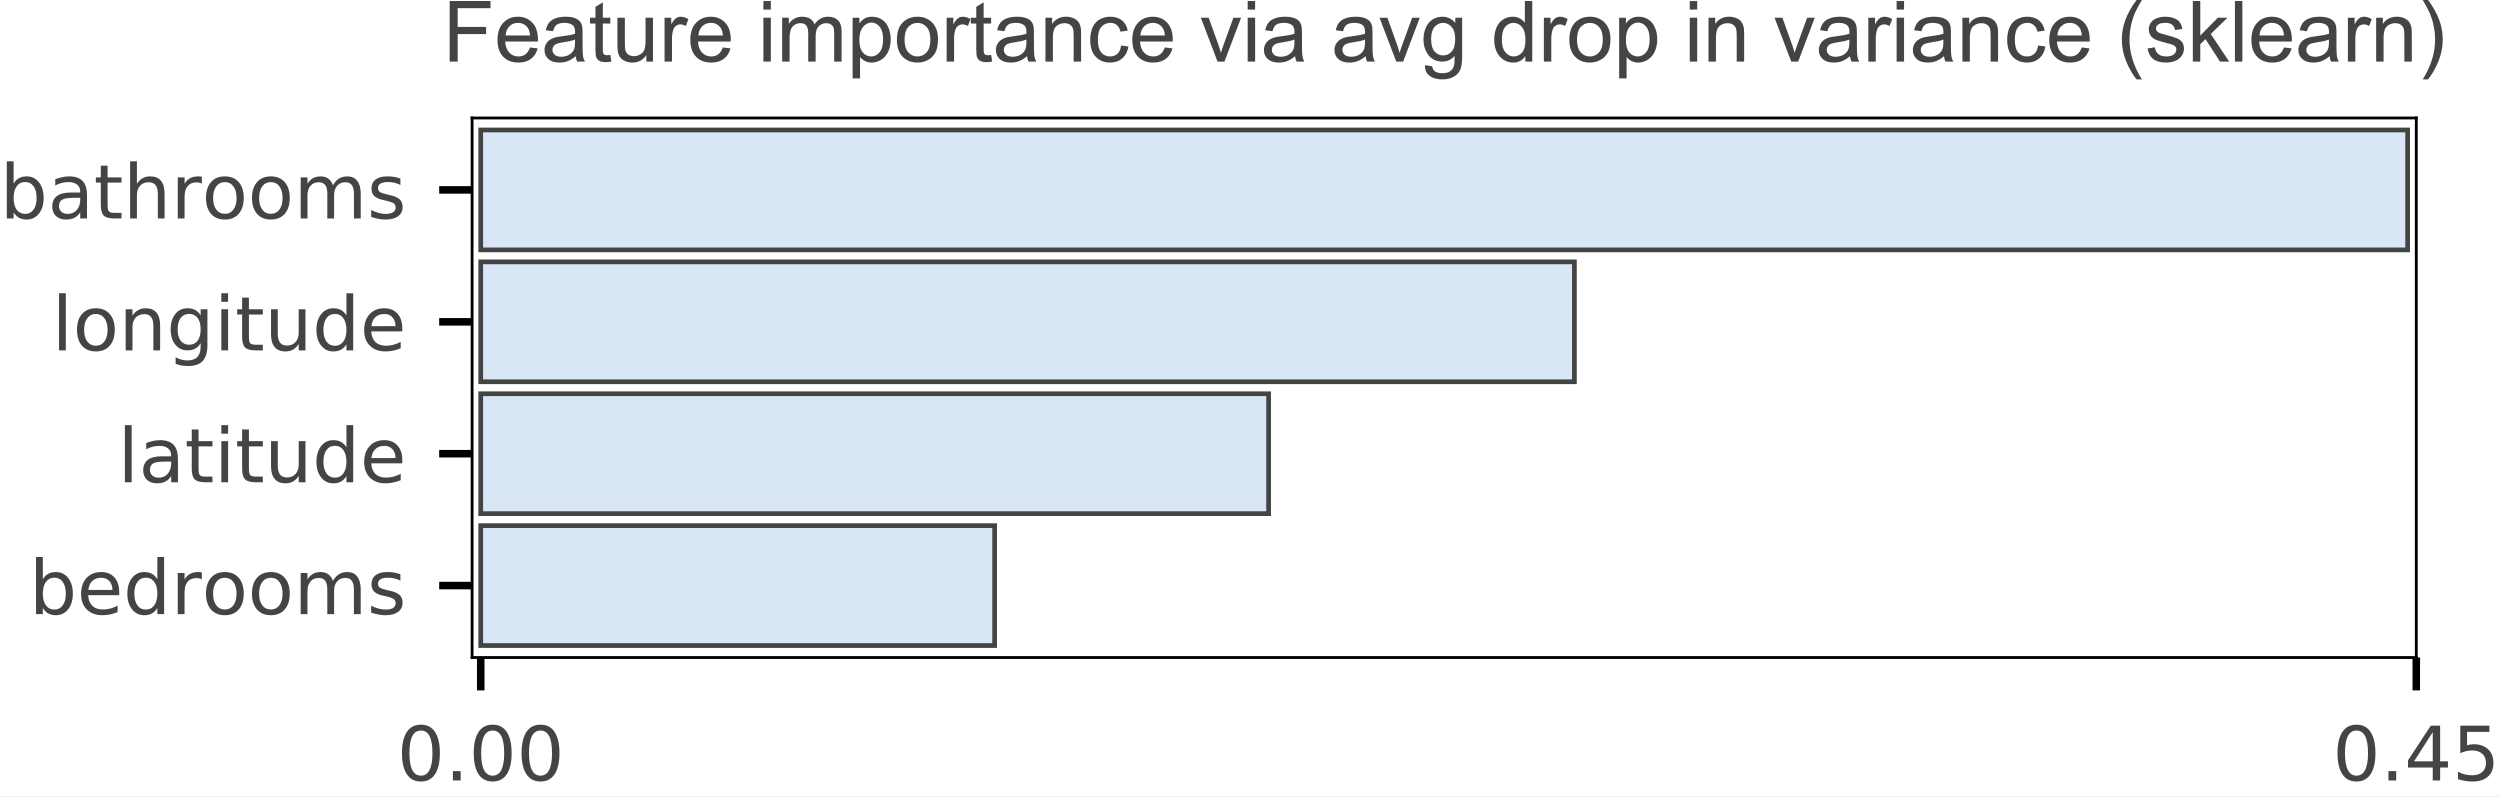
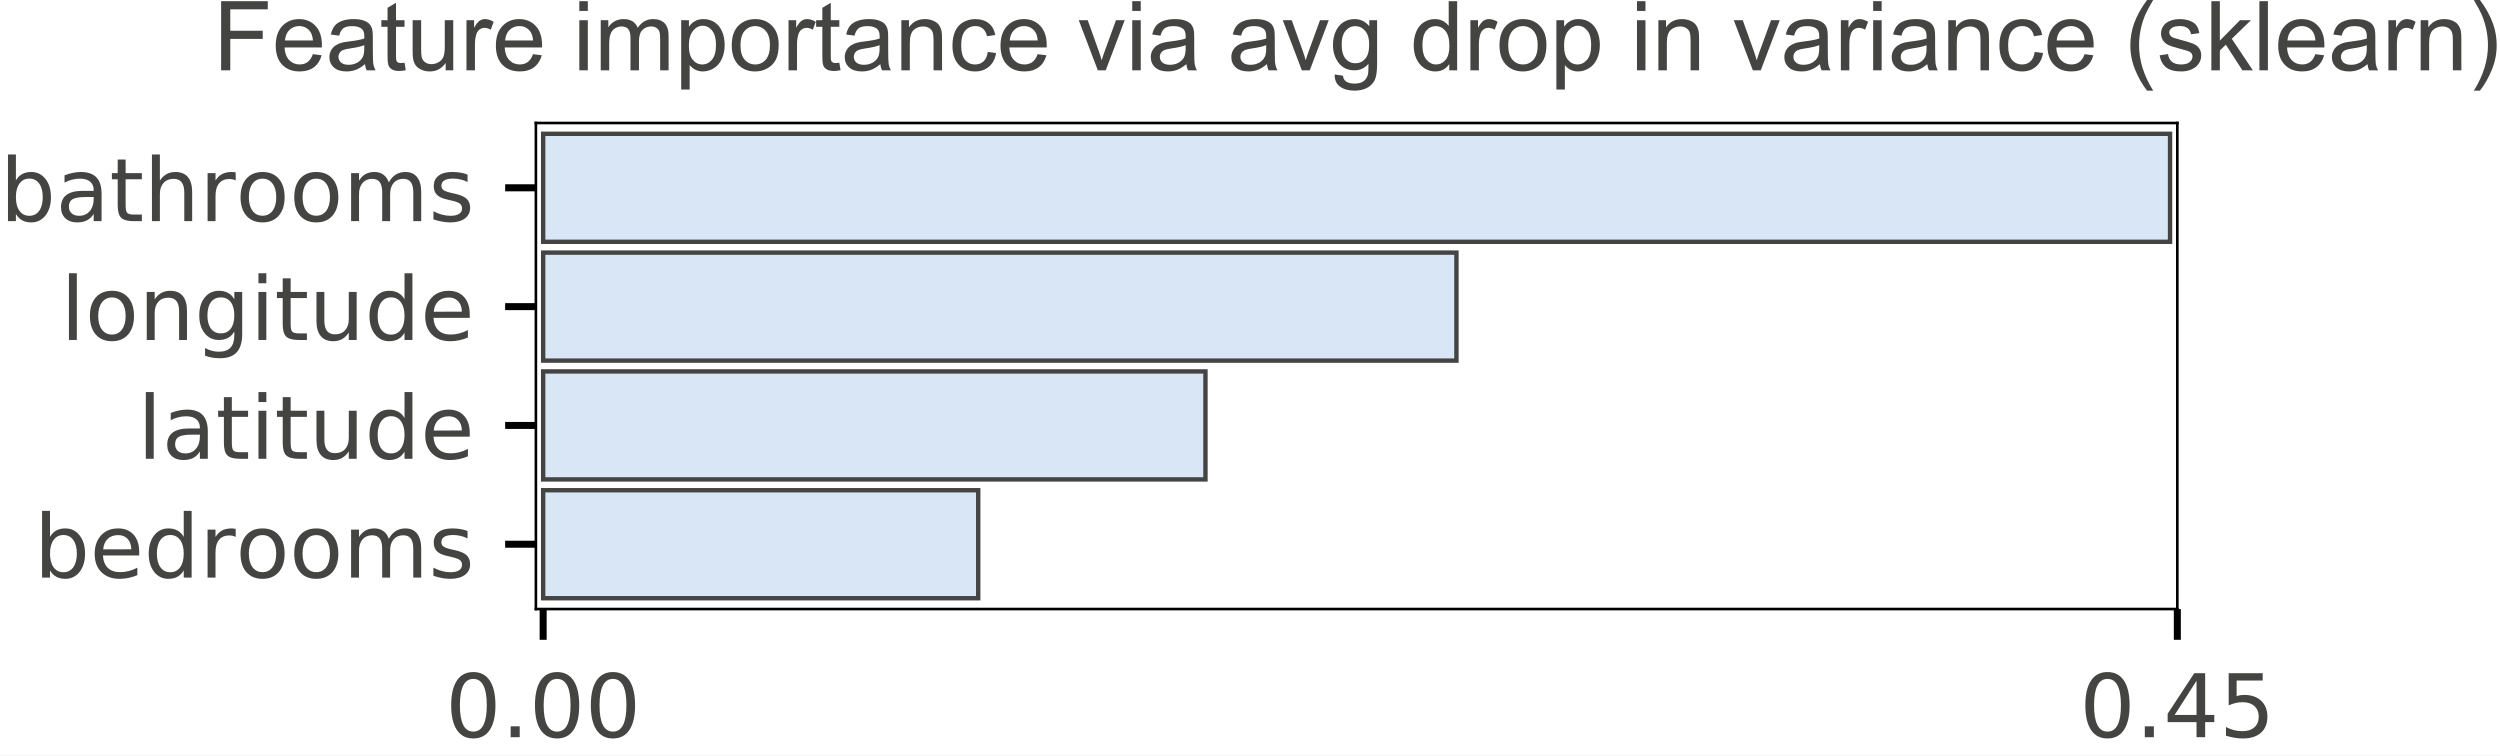
- <svg xmlns="http://www.w3.org/2000/svg" xmlns:xlink="http://www.w3.org/1999/xlink" height="84.694pt" version="1.1" viewBox="0 0 265.967 84.694" width="265.967pt">
+ <svg xmlns="http://www.w3.org/2000/svg" xmlns:xlink="http://www.w3.org/1999/xlink" height="86.039pt" version="1.1" viewBox="0 0 284.716 86.039" width="284.716pt">
  <defs>
    <style type="text/css">
*{stroke-linecap:butt;stroke-linejoin:round;}
  </style>
  </defs>
  <g id="figure_1">
    <g id="patch_1">
-       <path d="M 0 84.694  L 265.967 84.694  L 265.967 0  L 0 0  z " style="fill:#ffffff;" />
+       <path d="M 0 86.039  L 284.716 86.039  L 284.716 0  L 0 0  z " style="fill:#ffffff;" />
    </g>
    <g id="axes_1">
      <g id="patch_2">
-         <path d="M 50.224 69.952  L 257.061 69.952  L 257.061 12.552  L 50.224 12.552  z " style="fill:#ffffff;" />
+         <path d="M 61.03 69.361  L 247.967 69.361  L 247.967 14.008  L 61.03 14.008  z " style="fill:#ffffff;" />
      </g>
      <g id="patch_3">
-         <path clip-path="url(#pe8dd3517b7)" d="M 51.143 13.827  L 256.142 13.827  L 256.142 26.583  L 51.143 26.583  z " style="fill:#d9e6f5;stroke:#444443;stroke-linejoin:miter;stroke-width:0.5;" />
+         <path clip-path="url(#pccad5fec93)" d="M 61.858 15.238  L 247.139 15.238  L 247.139 27.538  L 61.858 27.538  z " style="fill:#d9e6f5;stroke:#444443;stroke-linejoin:miter;stroke-width:0.5;" />
      </g>
      <g id="patch_4">
-         <path clip-path="url(#pe8dd3517b7)" d="M 51.143 27.858  L 167.495 27.858  L 167.495 40.614  L 51.143 40.614  z " style="fill:#d9e6f5;stroke:#444443;stroke-linejoin:miter;stroke-width:0.5;" />
+         <path clip-path="url(#pccad5fec93)" d="M 61.858 28.768  L 165.868 28.768  L 165.868 41.069  L 61.858 41.069  z " style="fill:#d9e6f5;stroke:#444443;stroke-linejoin:miter;stroke-width:0.5;" />
      </g>
      <g id="patch_5">
-         <path clip-path="url(#pe8dd3517b7)" d="M 51.143 41.889  L 134.964 41.889  L 134.964 54.645  L 51.143 54.645  z " style="fill:#d9e6f5;stroke:#444443;stroke-linejoin:miter;stroke-width:0.5;" />
+         <path clip-path="url(#pccad5fec93)" d="M 61.858 42.299  L 137.285 42.299  L 137.285 54.6  L 61.858 54.6  z " style="fill:#d9e6f5;stroke:#444443;stroke-linejoin:miter;stroke-width:0.5;" />
      </g>
      <g id="patch_6">
-         <path clip-path="url(#pe8dd3517b7)" d="M 51.143 55.921  L 105.815 55.921  L 105.815 68.676  L 51.143 68.676  z " style="fill:#d9e6f5;stroke:#444443;stroke-linejoin:miter;stroke-width:0.5;" />
+         <path clip-path="url(#pccad5fec93)" d="M 61.858 55.83  L 111.406 55.83  L 111.406 68.131  L 61.858 68.131  z " style="fill:#d9e6f5;stroke:#444443;stroke-linejoin:miter;stroke-width:0.5;" />
      </g>
      <g id="matplotlib.axis_1">
        <g id="xtick_1">
          <g id="line2d_1">
            <defs>
-               <path d="M 0 0  L 0 3.5  " id="me41e6d9531" style="stroke:#000000;stroke-width:0.8;" />
-             </defs>
-             <g>
-               <use style="stroke:#000000;stroke-width:0.8;" x="51.143" xlink:href="#me41e6d9531" y="69.952" />
+               <path d="M 0 0  L 0 3.5  " id="m9c472c413e" style="stroke:#000000;stroke-width:0.8;" />
+             </defs>
+             <g>
+               <use style="stroke:#000000;stroke-width:0.8;" x="61.858" xlink:href="#m9c472c413e" y="69.361" />
            </g>
          </g>
          <g id="text_1">
            <defs>
              <path d="M 31.781 66.406  Q 24.172 66.406 20.328 58.906  Q 16.5 51.422 16.5 36.375  Q 16.5 21.391 20.328 13.891  Q 24.172 6.391 31.781 6.391  Q 39.453 6.391 43.281 13.891  Q 47.125 21.391 47.125 36.375  Q 47.125 51.422 43.281 58.906  Q 39.453 66.406 31.781 66.406  z M 31.781 74.219  Q 44.047 74.219 50.516 64.516  Q 56.984 54.828 56.984 36.375  Q 56.984 17.969 50.516 8.266  Q 44.047 -1.422 31.781 -1.422  Q 19.531 -1.422 13.062 8.266  Q 6.594 17.969 6.594 36.375  Q 6.594 54.828 13.062 64.516  Q 19.531 74.219 31.781 74.219  z " id="DejaVuSans-30" />
              <path d="M 10.688 12.406  L 21 12.406  L 21 0  L 10.688 0  z " id="DejaVuSans-2e" />
            </defs>
-             <g style="fill:#444443;" transform="translate(42.23718 83.03047)scale(0.08 -0.08)">
+             <g style="fill:#444443;" transform="translate(50.72541 83.95922)scale(0.1 -0.1)">
              <use xlink:href="#DejaVuSans-30" />
              <use x="63.623" xlink:href="#DejaVuSans-2e" />
              <use x="95.41" xlink:href="#DejaVuSans-30" />
              <use x="159.033" xlink:href="#DejaVuSans-30" />
            </g>
          </g>
        </g>
        <g id="xtick_2">
          <g id="line2d_2">
            <g>
-               <use style="stroke:#000000;stroke-width:0.8;" x="257.061" xlink:href="#me41e6d9531" y="69.952" />
+               <use style="stroke:#000000;stroke-width:0.8;" x="247.967" xlink:href="#m9c472c413e" y="69.361" />
            </g>
          </g>
          <g id="text_2">
            <defs>
              <path d="M 37.797 64.312  L 12.891 25.391  L 37.797 25.391  z M 35.203 72.906  L 47.609 72.906  L 47.609 25.391  L 58.016 25.391  L 58.016 17.188  L 47.609 17.188  L 47.609 0  L 37.797 0  L 37.797 17.188  L 4.891 17.188  L 4.891 26.703  z " id="DejaVuSans-34" />
              <path d="M 10.797 72.906  L 49.516 72.906  L 49.516 64.594  L 19.828 64.594  L 19.828 46.734  Q 21.969 47.469 24.109 47.828  Q 26.266 48.188 28.422 48.188  Q 40.625 48.188 47.75 41.5  Q 54.891 34.812 54.891 23.391  Q 54.891 11.625 47.562 5.094  Q 40.234 -1.422 26.906 -1.422  Q 22.312 -1.422 17.547 -0.641  Q 12.797 0.141 7.719 1.703  L 7.719 11.625  Q 12.109 9.234 16.797 8.062  Q 21.484 6.891 26.703 6.891  Q 35.156 6.891 40.078 11.328  Q 45.016 15.766 45.016 23.391  Q 45.016 31 40.078 35.438  Q 35.156 39.891 26.703 39.891  Q 22.75 39.891 18.812 39.016  Q 14.891 38.141 10.797 36.281  z " id="DejaVuSans-35" />
            </defs>
-             <g style="fill:#444443;" transform="translate(248.155 83.03047)scale(0.08 -0.08)">
+             <g style="fill:#444443;" transform="translate(236.8344 83.95922)scale(0.1 -0.1)">
              <use xlink:href="#DejaVuSans-30" />
              <use x="63.623" xlink:href="#DejaVuSans-2e" />
              <use x="95.41" xlink:href="#DejaVuSans-34" />
              <use x="159.033" xlink:href="#DejaVuSans-35" />
            </g>
          </g>
        </g>
      </g>
      <g id="matplotlib.axis_2">
        <g id="ytick_1">
          <g id="line2d_3">
            <defs>
-               <path d="M 0 0  L -3.5 0  " id="m889d6686c3" style="stroke:#000000;stroke-width:0.8;" />
-             </defs>
-             <g>
-               <use style="stroke:#000000;stroke-width:0.8;" x="50.224" xlink:href="#m889d6686c3" y="20.205" />
+               <path d="M 0 0  L -3.5 0  " id="m57f0b5caa5" style="stroke:#000000;stroke-width:0.8;" />
+             </defs>
+             <g>
+               <use style="stroke:#000000;stroke-width:0.8;" x="61.03" xlink:href="#m57f0b5caa5" y="21.388" />
            </g>
          </g>
          <g id="text_3">
            <defs>
              <path d="M 48.688 27.297  Q 48.688 37.203 44.609 42.844  Q 40.531 48.484 33.406 48.484  Q 26.266 48.484 22.188 42.844  Q 18.109 37.203 18.109 27.297  Q 18.109 17.391 22.188 11.75  Q 26.266 6.109 33.406 6.109  Q 40.531 6.109 44.609 11.75  Q 48.688 17.391 48.688 27.297  z M 18.109 46.391  Q 20.953 51.266 25.266 53.625  Q 29.594 56 35.594 56  Q 45.562 56 51.781 48.094  Q 58.016 40.188 58.016 27.297  Q 58.016 14.406 51.781 6.484  Q 45.562 -1.422 35.594 -1.422  Q 29.594 -1.422 25.266 0.953  Q 20.953 3.328 18.109 8.203  L 18.109 0  L 9.078 0  L 9.078 75.984  L 18.109 75.984  z " id="DejaVuSans-62" />
              <path d="M 34.281 27.484  Q 23.391 27.484 19.188 25  Q 14.984 22.516 14.984 16.5  Q 14.984 11.719 18.141 8.906  Q 21.297 6.109 26.703 6.109  Q 34.188 6.109 38.703 11.406  Q 43.219 16.703 43.219 25.484  L 43.219 27.484  z M 52.203 31.203  L 52.203 0  L 43.219 0  L 43.219 8.297  Q 40.141 3.328 35.547 0.953  Q 30.953 -1.422 24.312 -1.422  Q 15.922 -1.422 10.953 3.297  Q 6 8.016 6 15.922  Q 6 25.141 12.172 29.828  Q 18.359 34.516 30.609 34.516  L 43.219 34.516  L 43.219 35.406  Q 43.219 41.609 39.141 45  Q 35.062 48.391 27.688 48.391  Q 23 48.391 18.547 47.266  Q 14.109 46.141 10.016 43.891  L 10.016 52.203  Q 14.938 54.109 19.578 55.047  Q 24.219 56 28.609 56  Q 40.484 56 46.344 49.844  Q 52.203 43.703 52.203 31.203  z " id="DejaVuSans-61" />
              <path d="M 18.312 70.219  L 18.312 54.688  L 36.812 54.688  L 36.812 47.703  L 18.312 47.703  L 18.312 18.016  Q 18.312 11.328 20.141 9.422  Q 21.969 7.516 27.594 7.516  L 36.812 7.516  L 36.812 0  L 27.594 0  Q 17.188 0 13.234 3.875  Q 9.281 7.766 9.281 18.016  L 9.281 47.703  L 2.688 47.703  L 2.688 54.688  L 9.281 54.688  L 9.281 70.219  z " id="DejaVuSans-74" />
              <path d="M 54.891 33.016  L 54.891 0  L 45.906 0  L 45.906 32.719  Q 45.906 40.484 42.875 44.328  Q 39.844 48.188 33.797 48.188  Q 26.516 48.188 22.312 43.547  Q 18.109 38.922 18.109 30.906  L 18.109 0  L 9.078 0  L 9.078 75.984  L 18.109 75.984  L 18.109 46.188  Q 21.344 51.125 25.703 53.562  Q 30.078 56 35.797 56  Q 45.219 56 50.047 50.172  Q 54.891 44.344 54.891 33.016  z " id="DejaVuSans-68" />
              <path d="M 41.109 46.297  Q 39.594 47.172 37.812 47.578  Q 36.031 48 33.891 48  Q 26.266 48 22.188 43.047  Q 18.109 38.094 18.109 28.812  L 18.109 0  L 9.078 0  L 9.078 54.688  L 18.109 54.688  L 18.109 46.188  Q 20.953 51.172 25.484 53.578  Q 30.031 56 36.531 56  Q 37.453 56 38.578 55.875  Q 39.703 55.766 41.062 55.516  z " id="DejaVuSans-72" />
              <path d="M 30.609 48.391  Q 23.391 48.391 19.188 42.75  Q 14.984 37.109 14.984 27.297  Q 14.984 17.484 19.156 11.844  Q 23.344 6.203 30.609 6.203  Q 37.797 6.203 41.984 11.859  Q 46.188 17.531 46.188 27.297  Q 46.188 37.016 41.984 42.703  Q 37.797 48.391 30.609 48.391  z M 30.609 56  Q 42.328 56 49.016 48.375  Q 55.719 40.766 55.719 27.297  Q 55.719 13.875 49.016 6.219  Q 42.328 -1.422 30.609 -1.422  Q 18.844 -1.422 12.172 6.219  Q 5.516 13.875 5.516 27.297  Q 5.516 40.766 12.172 48.375  Q 18.844 56 30.609 56  z " id="DejaVuSans-6f" />
              <path d="M 52 44.188  Q 55.375 50.25 60.062 53.125  Q 64.75 56 71.094 56  Q 79.641 56 84.281 50.016  Q 88.922 44.047 88.922 33.016  L 88.922 0  L 79.891 0  L 79.891 32.719  Q 79.891 40.578 77.094 44.375  Q 74.312 48.188 68.609 48.188  Q 61.625 48.188 57.562 43.547  Q 53.516 38.922 53.516 30.906  L 53.516 0  L 44.484 0  L 44.484 32.719  Q 44.484 40.625 41.703 44.406  Q 38.922 48.188 33.109 48.188  Q 26.219 48.188 22.156 43.531  Q 18.109 38.875 18.109 30.906  L 18.109 0  L 9.078 0  L 9.078 54.688  L 18.109 54.688  L 18.109 46.188  Q 21.188 51.219 25.484 53.609  Q 29.781 56 35.688 56  Q 41.656 56 45.828 52.969  Q 50 49.953 52 44.188  z " id="DejaVuSans-6d" />
              <path d="M 44.281 53.078  L 44.281 44.578  Q 40.484 46.531 36.375 47.5  Q 32.281 48.484 27.875 48.484  Q 21.188 48.484 17.844 46.438  Q 14.5 44.391 14.5 40.281  Q 14.5 37.156 16.891 35.375  Q 19.281 33.594 26.516 31.984  L 29.594 31.297  Q 39.156 29.25 43.188 25.516  Q 47.219 21.781 47.219 15.094  Q 47.219 7.469 41.188 3.016  Q 35.156 -1.422 24.609 -1.422  Q 20.219 -1.422 15.453 -0.562  Q 10.688 0.297 5.422 2  L 5.422 11.281  Q 10.406 8.688 15.234 7.391  Q 20.062 6.109 24.812 6.109  Q 31.156 6.109 34.562 8.281  Q 37.984 10.453 37.984 14.406  Q 37.984 18.062 35.516 20.016  Q 33.062 21.969 24.703 23.781  L 21.578 24.516  Q 13.234 26.266 9.516 29.906  Q 5.812 33.547 5.812 39.891  Q 5.812 47.609 11.281 51.797  Q 16.75 56 26.812 56  Q 31.781 56 36.172 55.266  Q 40.578 54.547 44.281 53.078  z " id="DejaVuSans-73" />
            </defs>
-             <g style="fill:#444443;" transform="translate(0 23.24443)scale(0.08 -0.08)">
+             <g style="fill:#444443;" transform="translate(0 25.18729)scale(0.1 -0.1)">
              <use xlink:href="#DejaVuSans-62" />
              <use x="63.477" xlink:href="#DejaVuSans-61" />
              <use x="124.756" xlink:href="#DejaVuSans-74" />
              <use x="163.965" xlink:href="#DejaVuSans-68" />
              <use x="227.344" xlink:href="#DejaVuSans-72" />
              <use x="268.426" xlink:href="#DejaVuSans-6f" />
              <use x="329.607" xlink:href="#DejaVuSans-6f" />
              <use x="390.789" xlink:href="#DejaVuSans-6d" />
              <use x="488.201" xlink:href="#DejaVuSans-73" />
            </g>
          </g>
        </g>
        <g id="ytick_2">
          <g id="line2d_4">
            <g>
-               <use style="stroke:#000000;stroke-width:0.8;" x="50.224" xlink:href="#m889d6686c3" y="34.236" />
+               <use style="stroke:#000000;stroke-width:0.8;" x="61.03" xlink:href="#m57f0b5caa5" y="34.919" />
            </g>
          </g>
          <g id="text_4">
            <defs>
              <path d="M 9.422 75.984  L 18.406 75.984  L 18.406 0  L 9.422 0  z " id="DejaVuSans-6c" />
              <path d="M 54.891 33.016  L 54.891 0  L 45.906 0  L 45.906 32.719  Q 45.906 40.484 42.875 44.328  Q 39.844 48.188 33.797 48.188  Q 26.516 48.188 22.312 43.547  Q 18.109 38.922 18.109 30.906  L 18.109 0  L 9.078 0  L 9.078 54.688  L 18.109 54.688  L 18.109 46.188  Q 21.344 51.125 25.703 53.562  Q 30.078 56 35.797 56  Q 45.219 56 50.047 50.172  Q 54.891 44.344 54.891 33.016  z " id="DejaVuSans-6e" />
              <path d="M 45.406 27.984  Q 45.406 37.75 41.375 43.109  Q 37.359 48.484 30.078 48.484  Q 22.859 48.484 18.828 43.109  Q 14.797 37.75 14.797 27.984  Q 14.797 18.266 18.828 12.891  Q 22.859 7.516 30.078 7.516  Q 37.359 7.516 41.375 12.891  Q 45.406 18.266 45.406 27.984  z M 54.391 6.781  Q 54.391 -7.172 48.188 -13.984  Q 42 -20.797 29.203 -20.797  Q 24.469 -20.797 20.266 -20.094  Q 16.062 -19.391 12.109 -17.922  L 12.109 -9.188  Q 16.062 -11.328 19.922 -12.344  Q 23.781 -13.375 27.781 -13.375  Q 36.625 -13.375 41.016 -8.766  Q 45.406 -4.156 45.406 5.172  L 45.406 9.625  Q 42.625 4.781 38.281 2.391  Q 33.938 0 27.875 0  Q 17.828 0 11.672 7.656  Q 5.516 15.328 5.516 27.984  Q 5.516 40.672 11.672 48.328  Q 17.828 56 27.875 56  Q 33.938 56 38.281 53.609  Q 42.625 51.219 45.406 46.391  L 45.406 54.688  L 54.391 54.688  z " id="DejaVuSans-67" />
              <path d="M 9.422 54.688  L 18.406 54.688  L 18.406 0  L 9.422 0  z M 9.422 75.984  L 18.406 75.984  L 18.406 64.594  L 9.422 64.594  z " id="DejaVuSans-69" />
              <path d="M 8.5 21.578  L 8.5 54.688  L 17.484 54.688  L 17.484 21.922  Q 17.484 14.156 20.5 10.266  Q 23.531 6.391 29.594 6.391  Q 36.859 6.391 41.078 11.031  Q 45.312 15.672 45.312 23.688  L 45.312 54.688  L 54.297 54.688  L 54.297 0  L 45.312 0  L 45.312 8.406  Q 42.047 3.422 37.719 1  Q 33.406 -1.422 27.688 -1.422  Q 18.266 -1.422 13.375 4.438  Q 8.5 10.297 8.5 21.578  z M 31.109 56  z " id="DejaVuSans-75" />
              <path d="M 45.406 46.391  L 45.406 75.984  L 54.391 75.984  L 54.391 0  L 45.406 0  L 45.406 8.203  Q 42.578 3.328 38.25 0.953  Q 33.938 -1.422 27.875 -1.422  Q 17.969 -1.422 11.734 6.484  Q 5.516 14.406 5.516 27.297  Q 5.516 40.188 11.734 48.094  Q 17.969 56 27.875 56  Q 33.938 56 38.25 53.625  Q 42.578 51.266 45.406 46.391  z M 14.797 27.297  Q 14.797 17.391 18.875 11.75  Q 22.953 6.109 30.078 6.109  Q 37.203 6.109 41.297 11.75  Q 45.406 17.391 45.406 27.297  Q 45.406 37.203 41.297 42.844  Q 37.203 48.484 30.078 48.484  Q 22.953 48.484 18.875 42.844  Q 14.797 37.203 14.797 27.297  z " id="DejaVuSans-64" />
              <path d="M 56.203 29.594  L 56.203 25.203  L 14.891 25.203  Q 15.484 15.922 20.484 11.062  Q 25.484 6.203 34.422 6.203  Q 39.594 6.203 44.453 7.469  Q 49.312 8.734 54.109 11.281  L 54.109 2.781  Q 49.266 0.734 44.188 -0.344  Q 39.109 -1.422 33.891 -1.422  Q 20.797 -1.422 13.156 6.188  Q 5.516 13.812 5.516 26.812  Q 5.516 40.234 12.766 48.109  Q 20.016 56 32.328 56  Q 43.359 56 49.781 48.891  Q 56.203 41.797 56.203 29.594  z M 47.219 32.234  Q 47.125 39.594 43.094 43.984  Q 39.062 48.391 32.422 48.391  Q 24.906 48.391 20.391 44.141  Q 15.875 39.891 15.188 32.172  z " id="DejaVuSans-65" />
            </defs>
-             <g style="fill:#444443;" transform="translate(5.5275 37.27554)scale(0.08 -0.08)">
+             <g style="fill:#444443;" transform="translate(6.909375 38.71806)scale(0.1 -0.1)">
              <use xlink:href="#DejaVuSans-6c" />
              <use x="27.783" xlink:href="#DejaVuSans-6f" />
              <use x="88.965" xlink:href="#DejaVuSans-6e" />
              <use x="152.344" xlink:href="#DejaVuSans-67" />
              <use x="215.82" xlink:href="#DejaVuSans-69" />
              <use x="243.604" xlink:href="#DejaVuSans-74" />
              <use x="282.812" xlink:href="#DejaVuSans-75" />
              <use x="346.191" xlink:href="#DejaVuSans-64" />
              <use x="409.668" xlink:href="#DejaVuSans-65" />
            </g>
          </g>
        </g>
        <g id="ytick_3">
          <g id="line2d_5">
            <g>
-               <use style="stroke:#000000;stroke-width:0.8;" x="50.224" xlink:href="#m889d6686c3" y="48.267" />
+               <use style="stroke:#000000;stroke-width:0.8;" x="61.03" xlink:href="#m57f0b5caa5" y="48.45" />
            </g>
          </g>
          <g id="text_5">
-             <g style="fill:#444443;" transform="translate(12.5325 51.30665)scale(0.08 -0.08)">
+             <g style="fill:#444443;" transform="translate(15.66563 52.24882)scale(0.1 -0.1)">
              <use xlink:href="#DejaVuSans-6c" />
              <use x="27.783" xlink:href="#DejaVuSans-61" />
              <use x="89.062" xlink:href="#DejaVuSans-74" />
              <use x="128.271" xlink:href="#DejaVuSans-69" />
              <use x="156.055" xlink:href="#DejaVuSans-74" />
              <use x="195.264" xlink:href="#DejaVuSans-75" />
              <use x="258.643" xlink:href="#DejaVuSans-64" />
              <use x="322.119" xlink:href="#DejaVuSans-65" />
            </g>
          </g>
        </g>
        <g id="ytick_4">
          <g id="line2d_6">
            <g>
-               <use style="stroke:#000000;stroke-width:0.8;" x="50.224" xlink:href="#m889d6686c3" y="62.298" />
+               <use style="stroke:#000000;stroke-width:0.8;" x="61.03" xlink:href="#m57f0b5caa5" y="61.98" />
            </g>
          </g>
          <g id="text_6">
-             <g style="fill:#444443;" transform="translate(3.1075 65.33776)scale(0.08 -0.08)">
+             <g style="fill:#444443;" transform="translate(3.884375 65.77958)scale(0.1 -0.1)">
              <use xlink:href="#DejaVuSans-62" />
              <use x="63.477" xlink:href="#DejaVuSans-65" />
              <use x="125" xlink:href="#DejaVuSans-64" />
              <use x="188.477" xlink:href="#DejaVuSans-72" />
              <use x="229.559" xlink:href="#DejaVuSans-6f" />
              <use x="290.74" xlink:href="#DejaVuSans-6f" />
              <use x="351.922" xlink:href="#DejaVuSans-6d" />
              <use x="449.334" xlink:href="#DejaVuSans-73" />
            </g>
          </g>
        </g>
      </g>
      <g id="patch_7">
-         <path d="M 50.224 69.952  L 50.224 12.552  " style="fill:none;stroke:#000000;stroke-linecap:square;stroke-linejoin:miter;stroke-width:0.3;" />
+         <path d="M 61.03 69.361  L 61.03 14.008  " style="fill:none;stroke:#000000;stroke-linecap:square;stroke-linejoin:miter;stroke-width:0.3;" />
      </g>
      <g id="patch_8">
-         <path d="M 257.061 69.952  L 257.061 12.552  " style="fill:none;stroke:#000000;stroke-linecap:square;stroke-linejoin:miter;stroke-width:0.3;" />
+         <path d="M 247.967 69.361  L 247.967 14.008  " style="fill:none;stroke:#000000;stroke-linecap:square;stroke-linejoin:miter;stroke-width:0.3;" />
      </g>
      <g id="patch_9">
-         <path d="M 50.224 69.952  L 257.061 69.952  " style="fill:none;stroke:#000000;stroke-linecap:square;stroke-linejoin:miter;stroke-width:0.3;" />
+         <path d="M 61.03 69.361  L 247.967 69.361  " style="fill:none;stroke:#000000;stroke-linecap:square;stroke-linejoin:miter;stroke-width:0.3;" />
      </g>
      <g id="patch_10">
-         <path d="M 50.224 12.552  L 257.061 12.552  " style="fill:none;stroke:#000000;stroke-linecap:square;stroke-linejoin:miter;stroke-width:0.3;" />
+         <path d="M 61.03 14.008  L 247.967 14.008  " style="fill:none;stroke:#000000;stroke-linecap:square;stroke-linejoin:miter;stroke-width:0.3;" />
      </g>
      <g id="text_7">
        <defs>
          <path d="M 8.203 0  L 8.203 71.578  L 56.5 71.578  L 56.5 63.141  L 17.672 63.141  L 17.672 40.969  L 51.266 40.969  L 51.266 32.516  L 17.672 32.516  L 17.672 0  z " id="ArialMT-46" />
          <path d="M 42.094 16.703  L 51.172 15.578  Q 49.031 7.625 43.219 3.219  Q 37.406 -1.172 28.375 -1.172  Q 17 -1.172 10.328 5.828  Q 3.656 12.844 3.656 25.484  Q 3.656 38.578 10.391 45.797  Q 17.141 53.031 27.875 53.031  Q 38.281 53.031 44.875 45.953  Q 51.469 38.875 51.469 26.031  Q 51.469 25.25 51.422 23.688  L 12.75 23.688  Q 13.234 15.141 17.578 10.594  Q 21.922 6.062 28.422 6.062  Q 33.25 6.062 36.672 8.594  Q 40.094 11.141 42.094 16.703  z M 13.234 30.906  L 42.188 30.906  Q 41.609 37.453 38.875 40.719  Q 34.672 45.797 27.984 45.797  Q 21.922 45.797 17.797 41.75  Q 13.672 37.703 13.234 30.906  z " id="ArialMT-65" />
          <path d="M 40.438 6.391  Q 35.547 2.25 31.031 0.531  Q 26.516 -1.172 21.344 -1.172  Q 12.797 -1.172 8.203 3  Q 3.609 7.172 3.609 13.672  Q 3.609 17.484 5.344 20.625  Q 7.078 23.781 9.891 25.688  Q 12.703 27.594 16.219 28.562  Q 18.797 29.25 24.031 29.891  Q 34.672 31.156 39.703 32.906  Q 39.75 34.719 39.75 35.203  Q 39.75 40.578 37.25 42.781  Q 33.891 45.75 27.25 45.75  Q 21.047 45.75 18.094 43.578  Q 15.141 41.406 13.719 35.891  L 5.125 37.062  Q 6.297 42.578 8.984 45.969  Q 11.672 49.359 16.75 51.188  Q 21.828 53.031 28.516 53.031  Q 35.156 53.031 39.297 51.469  Q 43.453 49.906 45.406 47.531  Q 47.359 45.172 48.141 41.547  Q 48.578 39.312 48.578 33.453  L 48.578 21.734  Q 48.578 9.469 49.141 6.219  Q 49.703 2.984 51.375 0  L 42.188 0  Q 40.828 2.734 40.438 6.391  z M 39.703 26.031  Q 34.906 24.078 25.344 22.703  Q 19.922 21.922 17.672 20.938  Q 15.438 19.969 14.203 18.094  Q 12.984 16.219 12.984 13.922  Q 12.984 10.406 15.641 8.062  Q 18.312 5.719 23.438 5.719  Q 28.516 5.719 32.469 7.938  Q 36.422 10.156 38.281 14.016  Q 39.703 17 39.703 22.797  z " id="ArialMT-61" />
          <path d="M 25.781 7.859  L 27.047 0.094  Q 23.344 -0.688 20.406 -0.688  Q 15.625 -0.688 12.984 0.828  Q 10.359 2.344 9.281 4.812  Q 8.203 7.281 8.203 15.188  L 8.203 45.016  L 1.766 45.016  L 1.766 51.859  L 8.203 51.859  L 8.203 64.703  L 16.938 69.969  L 16.938 51.859  L 25.781 51.859  L 25.781 45.016  L 16.938 45.016  L 16.938 14.703  Q 16.938 10.938 17.406 9.859  Q 17.875 8.797 18.922 8.156  Q 19.969 7.516 21.922 7.516  Q 23.391 7.516 25.781 7.859  z " id="ArialMT-74" />
          <path d="M 40.578 0  L 40.578 7.625  Q 34.516 -1.172 24.125 -1.172  Q 19.531 -1.172 15.547 0.578  Q 11.578 2.344 9.641 5  Q 7.719 7.672 6.938 11.531  Q 6.391 14.109 6.391 19.734  L 6.391 51.859  L 15.188 51.859  L 15.188 23.094  Q 15.188 16.219 15.719 13.812  Q 16.547 10.359 19.234 8.375  Q 21.922 6.391 25.875 6.391  Q 29.828 6.391 33.297 8.422  Q 36.766 10.453 38.203 13.938  Q 39.656 17.438 39.656 24.078  L 39.656 51.859  L 48.438 51.859  L 48.438 0  z " id="ArialMT-75" />
          <path d="M 6.5 0  L 6.5 51.859  L 14.406 51.859  L 14.406 44  Q 17.438 49.516 20 51.266  Q 22.562 53.031 25.641 53.031  Q 30.078 53.031 34.672 50.203  L 31.641 42.047  Q 28.422 43.953 25.203 43.953  Q 22.312 43.953 20.016 42.219  Q 17.719 40.484 16.75 37.406  Q 15.281 32.719 15.281 27.156  L 15.281 0  z " id="ArialMT-72" />
          <path id="ArialMT-20" />
          <path d="M 6.641 61.469  L 6.641 71.578  L 15.438 71.578  L 15.438 61.469  z M 6.641 0  L 6.641 51.859  L 15.438 51.859  L 15.438 0  z " id="ArialMT-69" />
          <path d="M 6.594 0  L 6.594 51.859  L 14.453 51.859  L 14.453 44.578  Q 16.891 48.391 20.938 50.703  Q 25 53.031 30.172 53.031  Q 35.938 53.031 39.625 50.641  Q 43.312 48.25 44.828 43.953  Q 50.984 53.031 60.844 53.031  Q 68.562 53.031 72.703 48.75  Q 76.859 44.484 76.859 35.594  L 76.859 0  L 68.109 0  L 68.109 32.672  Q 68.109 37.938 67.25 40.25  Q 66.406 42.578 64.156 43.984  Q 61.922 45.406 58.891 45.406  Q 53.422 45.406 49.797 41.766  Q 46.188 38.141 46.188 30.125  L 46.188 0  L 37.406 0  L 37.406 33.688  Q 37.406 39.547 35.25 42.469  Q 33.109 45.406 28.219 45.406  Q 24.516 45.406 21.359 43.453  Q 18.219 41.5 16.797 37.734  Q 15.375 33.984 15.375 26.906  L 15.375 0  z " id="ArialMT-6d" />
          <path d="M 6.594 -19.875  L 6.594 51.859  L 14.594 51.859  L 14.594 45.125  Q 17.438 49.078 21 51.047  Q 24.562 53.031 29.641 53.031  Q 36.281 53.031 41.359 49.609  Q 46.438 46.188 49.016 39.953  Q 51.609 33.734 51.609 26.312  Q 51.609 18.359 48.75 11.984  Q 45.906 5.609 40.453 2.219  Q 35.016 -1.172 29 -1.172  Q 24.609 -1.172 21.109 0.688  Q 17.625 2.547 15.375 5.375  L 15.375 -19.875  z M 14.547 25.641  Q 14.547 15.625 18.594 10.844  Q 22.656 6.062 28.422 6.062  Q 34.281 6.062 38.453 11.016  Q 42.625 15.969 42.625 26.375  Q 42.625 36.281 38.547 41.203  Q 34.469 46.141 28.812 46.141  Q 23.188 46.141 18.859 40.891  Q 14.547 35.641 14.547 25.641  z " id="ArialMT-70" />
          <path d="M 3.328 25.922  Q 3.328 40.328 11.328 47.266  Q 18.016 53.031 27.641 53.031  Q 38.328 53.031 45.109 46.016  Q 51.906 39.016 51.906 26.656  Q 51.906 16.656 48.906 10.906  Q 45.906 5.172 40.156 2  Q 34.422 -1.172 27.641 -1.172  Q 16.75 -1.172 10.031 5.812  Q 3.328 12.797 3.328 25.922  z M 12.359 25.922  Q 12.359 15.969 16.703 11.016  Q 21.047 6.062 27.641 6.062  Q 34.188 6.062 38.531 11.031  Q 42.875 16.016 42.875 26.219  Q 42.875 35.844 38.5 40.797  Q 34.125 45.75 27.641 45.75  Q 21.047 45.75 16.703 40.812  Q 12.359 35.891 12.359 25.922  z " id="ArialMT-6f" />
          <path d="M 6.594 0  L 6.594 51.859  L 14.5 51.859  L 14.5 44.484  Q 20.219 53.031 31 53.031  Q 35.688 53.031 39.625 51.344  Q 43.562 49.656 45.516 46.922  Q 47.469 44.188 48.25 40.438  Q 48.734 37.984 48.734 31.891  L 48.734 0  L 39.938 0  L 39.938 31.547  Q 39.938 36.922 38.906 39.578  Q 37.891 42.234 35.281 43.812  Q 32.672 45.406 29.156 45.406  Q 23.531 45.406 19.453 41.844  Q 15.375 38.281 15.375 28.328  L 15.375 0  z " id="ArialMT-6e" />
          <path d="M 40.438 19  L 49.078 17.875  Q 47.656 8.938 41.812 3.875  Q 35.984 -1.172 27.484 -1.172  Q 16.844 -1.172 10.375 5.781  Q 3.906 12.75 3.906 25.734  Q 3.906 34.125 6.688 40.422  Q 9.469 46.734 15.156 49.875  Q 20.844 53.031 27.547 53.031  Q 35.984 53.031 41.359 48.75  Q 46.734 44.484 48.25 36.625  L 39.703 35.297  Q 38.484 40.531 35.375 43.156  Q 32.281 45.797 27.875 45.797  Q 21.234 45.797 17.078 41.031  Q 12.938 36.281 12.938 25.984  Q 12.938 15.531 16.938 10.797  Q 20.953 6.062 27.391 6.062  Q 32.562 6.062 36.031 9.234  Q 39.5 12.406 40.438 19  z " id="ArialMT-63" />
          <path d="M 21 0  L 1.266 51.859  L 10.547 51.859  L 21.688 20.797  Q 23.484 15.766 25 10.359  Q 26.172 14.453 28.266 20.219  L 39.797 51.859  L 48.828 51.859  L 29.203 0  z " id="ArialMT-76" />
          <path d="M 4.984 -4.297  L 13.531 -5.562  Q 14.062 -9.516 16.5 -11.328  Q 19.781 -13.766 25.438 -13.766  Q 31.547 -13.766 34.859 -11.328  Q 38.188 -8.891 39.359 -4.5  Q 40.047 -1.812 39.984 6.781  Q 34.234 0 25.641 0  Q 14.938 0 9.078 7.719  Q 3.219 15.438 3.219 26.219  Q 3.219 33.641 5.906 39.906  Q 8.594 46.188 13.688 49.609  Q 18.797 53.031 25.688 53.031  Q 34.859 53.031 40.828 45.609  L 40.828 51.859  L 48.922 51.859  L 48.922 7.031  Q 48.922 -5.078 46.453 -10.125  Q 44 -15.188 38.641 -18.109  Q 33.297 -21.047 25.484 -21.047  Q 16.219 -21.047 10.5 -16.875  Q 4.781 -12.703 4.984 -4.297  z M 12.25 26.859  Q 12.25 16.656 16.297 11.969  Q 20.359 7.281 26.469 7.281  Q 32.516 7.281 36.609 11.938  Q 40.719 16.609 40.719 26.562  Q 40.719 36.078 36.5 40.906  Q 32.281 45.75 26.312 45.75  Q 20.453 45.75 16.344 40.984  Q 12.25 36.234 12.25 26.859  z " id="ArialMT-67" />
          <path d="M 40.234 0  L 40.234 6.547  Q 35.297 -1.172 25.734 -1.172  Q 19.531 -1.172 14.328 2.25  Q 9.125 5.672 6.266 11.797  Q 3.422 17.922 3.422 25.875  Q 3.422 33.641 6 39.969  Q 8.594 46.297 13.766 49.656  Q 18.953 53.031 25.344 53.031  Q 30.031 53.031 33.688 51.047  Q 37.359 49.078 39.656 45.906  L 39.656 71.578  L 48.391 71.578  L 48.391 0  z M 12.453 25.875  Q 12.453 15.922 16.641 10.984  Q 20.844 6.062 26.562 6.062  Q 32.328 6.062 36.344 10.766  Q 40.375 15.484 40.375 25.141  Q 40.375 35.797 36.266 40.766  Q 32.172 45.75 26.172 45.75  Q 20.312 45.75 16.375 40.969  Q 12.453 36.188 12.453 25.875  z " id="ArialMT-64" />
          <path d="M 23.391 -21.047  Q 16.109 -11.859 11.078 0.438  Q 6.062 12.75 6.062 25.922  Q 6.062 37.547 9.812 48.188  Q 14.203 60.547 23.391 72.797  L 29.688 72.797  Q 23.781 62.641 21.875 58.297  Q 18.891 51.562 17.188 44.234  Q 15.094 35.109 15.094 25.875  Q 15.094 2.391 29.688 -21.047  z " id="ArialMT-28" />
          <path d="M 3.078 15.484  L 11.766 16.844  Q 12.5 11.625 15.844 8.844  Q 19.188 6.062 25.203 6.062  Q 31.25 6.062 34.172 8.516  Q 37.109 10.984 37.109 14.312  Q 37.109 17.281 34.516 19  Q 32.719 20.172 25.531 21.969  Q 15.875 24.422 12.141 26.203  Q 8.406 27.984 6.469 31.125  Q 4.547 34.281 4.547 38.094  Q 4.547 41.547 6.125 44.5  Q 7.719 47.469 10.453 49.422  Q 12.5 50.922 16.031 51.969  Q 19.578 53.031 23.641 53.031  Q 29.734 53.031 34.344 51.266  Q 38.969 49.516 41.156 46.5  Q 43.359 43.5 44.188 38.484  L 35.594 37.312  Q 35.016 41.312 32.203 43.547  Q 29.391 45.797 24.266 45.797  Q 18.219 45.797 15.625 43.797  Q 13.031 41.797 13.031 39.109  Q 13.031 37.406 14.109 36.031  Q 15.188 34.625 17.484 33.688  Q 18.797 33.203 25.25 31.453  Q 34.578 28.953 38.25 27.359  Q 41.938 25.781 44.031 22.75  Q 46.141 19.734 46.141 15.234  Q 46.141 10.844 43.578 6.953  Q 41.016 3.078 36.172 0.953  Q 31.344 -1.172 25.25 -1.172  Q 15.141 -1.172 9.844 3.031  Q 4.547 7.234 3.078 15.484  z " id="ArialMT-73" />
          <path d="M 6.641 0  L 6.641 71.578  L 15.438 71.578  L 15.438 30.766  L 36.234 51.859  L 47.609 51.859  L 27.781 32.625  L 49.609 0  L 38.766 0  L 21.625 26.516  L 15.438 20.562  L 15.438 0  z " id="ArialMT-6b" />
          <path d="M 6.391 0  L 6.391 71.578  L 15.188 71.578  L 15.188 0  z " id="ArialMT-6c" />
          <path d="M 12.359 -21.047  L 6.062 -21.047  Q 20.656 2.391 20.656 25.875  Q 20.656 35.062 18.562 44.094  Q 16.891 51.422 13.922 58.156  Q 12.016 62.547 6.062 72.797  L 12.359 72.797  Q 21.531 60.547 25.922 48.188  Q 29.688 37.547 29.688 25.922  Q 29.688 12.75 24.625 0.438  Q 19.578 -11.859 12.359 -21.047  z " id="ArialMT-29" />
        </defs>
-         <g style="fill:#444443;" transform="translate(47.10078 6.551719)scale(0.09 -0.09)">
+         <g style="fill:#444443;" transform="translate(24.28078 8.007656)scale(0.11 -0.11)">
          <use xlink:href="#ArialMT-46" />
          <use x="61.084" xlink:href="#ArialMT-65" />
          <use x="116.699" xlink:href="#ArialMT-61" />
          <use x="172.314" xlink:href="#ArialMT-74" />
          <use x="200.098" xlink:href="#ArialMT-75" />
          <use x="255.713" xlink:href="#ArialMT-72" />
          <use x="289.014" xlink:href="#ArialMT-65" />
          <use x="344.629" xlink:href="#ArialMT-20" />
          <use x="372.412" xlink:href="#ArialMT-69" />
          <use x="394.629" xlink:href="#ArialMT-6d" />
          <use x="477.93" xlink:href="#ArialMT-70" />
          <use x="533.545" xlink:href="#ArialMT-6f" />
          <use x="589.16" xlink:href="#ArialMT-72" />
          <use x="622.461" xlink:href="#ArialMT-74" />
          <use x="650.244" xlink:href="#ArialMT-61" />
          <use x="705.859" xlink:href="#ArialMT-6e" />
          <use x="761.475" xlink:href="#ArialMT-63" />
          <use x="811.475" xlink:href="#ArialMT-65" />
          <use x="867.09" xlink:href="#ArialMT-20" />
          <use x="894.873" xlink:href="#ArialMT-76" />
          <use x="944.873" xlink:href="#ArialMT-69" />
          <use x="967.09" xlink:href="#ArialMT-61" />
          <use x="1022.705" xlink:href="#ArialMT-20" />
          <use x="1050.488" xlink:href="#ArialMT-61" />
          <use x="1106.104" xlink:href="#ArialMT-76" />
          <use x="1156.104" xlink:href="#ArialMT-67" />
          <use x="1211.719" xlink:href="#ArialMT-20" />
          <use x="1239.502" xlink:href="#ArialMT-64" />
          <use x="1295.117" xlink:href="#ArialMT-72" />
          <use x="1328.418" xlink:href="#ArialMT-6f" />
          <use x="1384.033" xlink:href="#ArialMT-70" />
          <use x="1439.648" xlink:href="#ArialMT-20" />
          <use x="1467.432" xlink:href="#ArialMT-69" />
          <use x="1489.648" xlink:href="#ArialMT-6e" />
          <use x="1545.264" xlink:href="#ArialMT-20" />
          <use x="1573.047" xlink:href="#ArialMT-76" />
          <use x="1623.047" xlink:href="#ArialMT-61" />
          <use x="1678.662" xlink:href="#ArialMT-72" />
          <use x="1711.963" xlink:href="#ArialMT-69" />
          <use x="1734.18" xlink:href="#ArialMT-61" />
          <use x="1789.795" xlink:href="#ArialMT-6e" />
          <use x="1845.41" xlink:href="#ArialMT-63" />
          <use x="1895.41" xlink:href="#ArialMT-65" />
          <use x="1951.025" xlink:href="#ArialMT-20" />
          <use x="1978.809" xlink:href="#ArialMT-28" />
          <use x="2012.109" xlink:href="#ArialMT-73" />
          <use x="2062.109" xlink:href="#ArialMT-6b" />
          <use x="2112.109" xlink:href="#ArialMT-6c" />
          <use x="2134.326" xlink:href="#ArialMT-65" />
          <use x="2189.941" xlink:href="#ArialMT-61" />
          <use x="2245.557" xlink:href="#ArialMT-72" />
          <use x="2278.857" xlink:href="#ArialMT-6e" />
          <use x="2334.473" xlink:href="#ArialMT-29" />
        </g>
      </g>
    </g>
  </g>
  <defs>
-     <clipPath id="pe8dd3517b7">
-       <rect height="57.4" width="206.838" x="50.224" y="12.552" />
+     <clipPath id="pccad5fec93">
+       <rect height="55.353" width="186.938" x="61.03" y="14.008" />
    </clipPath>
  </defs>
</svg>
